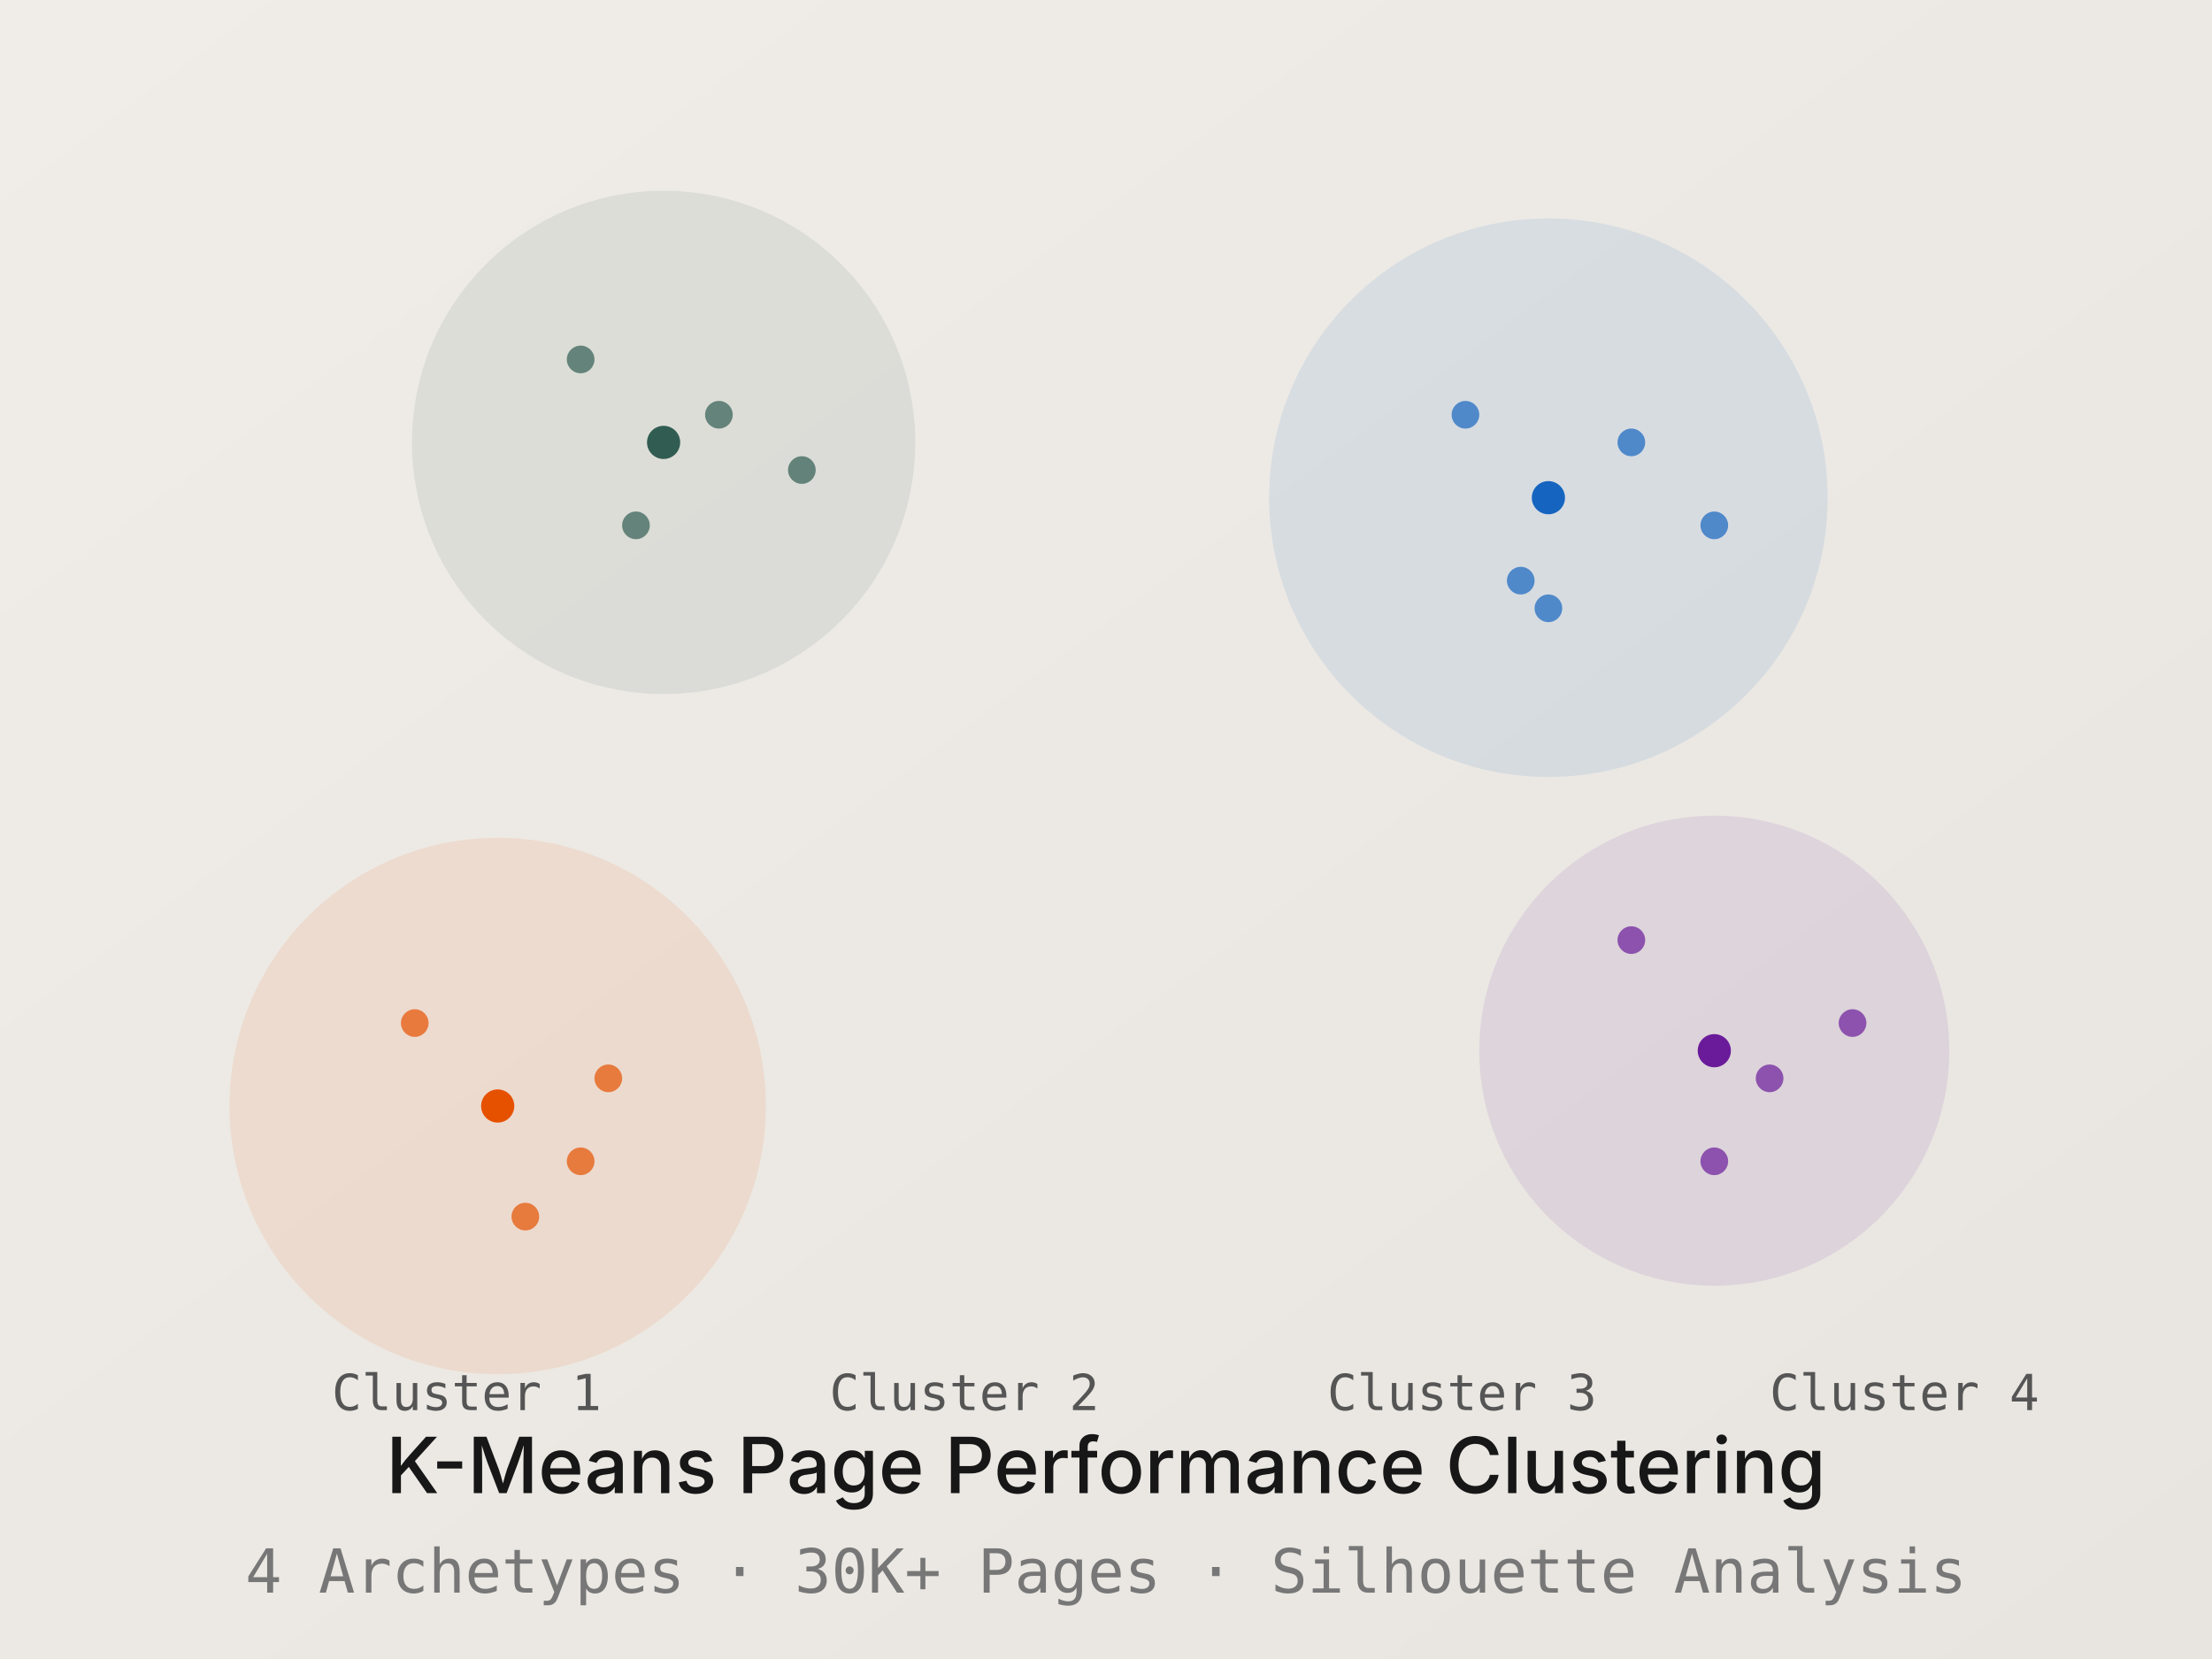
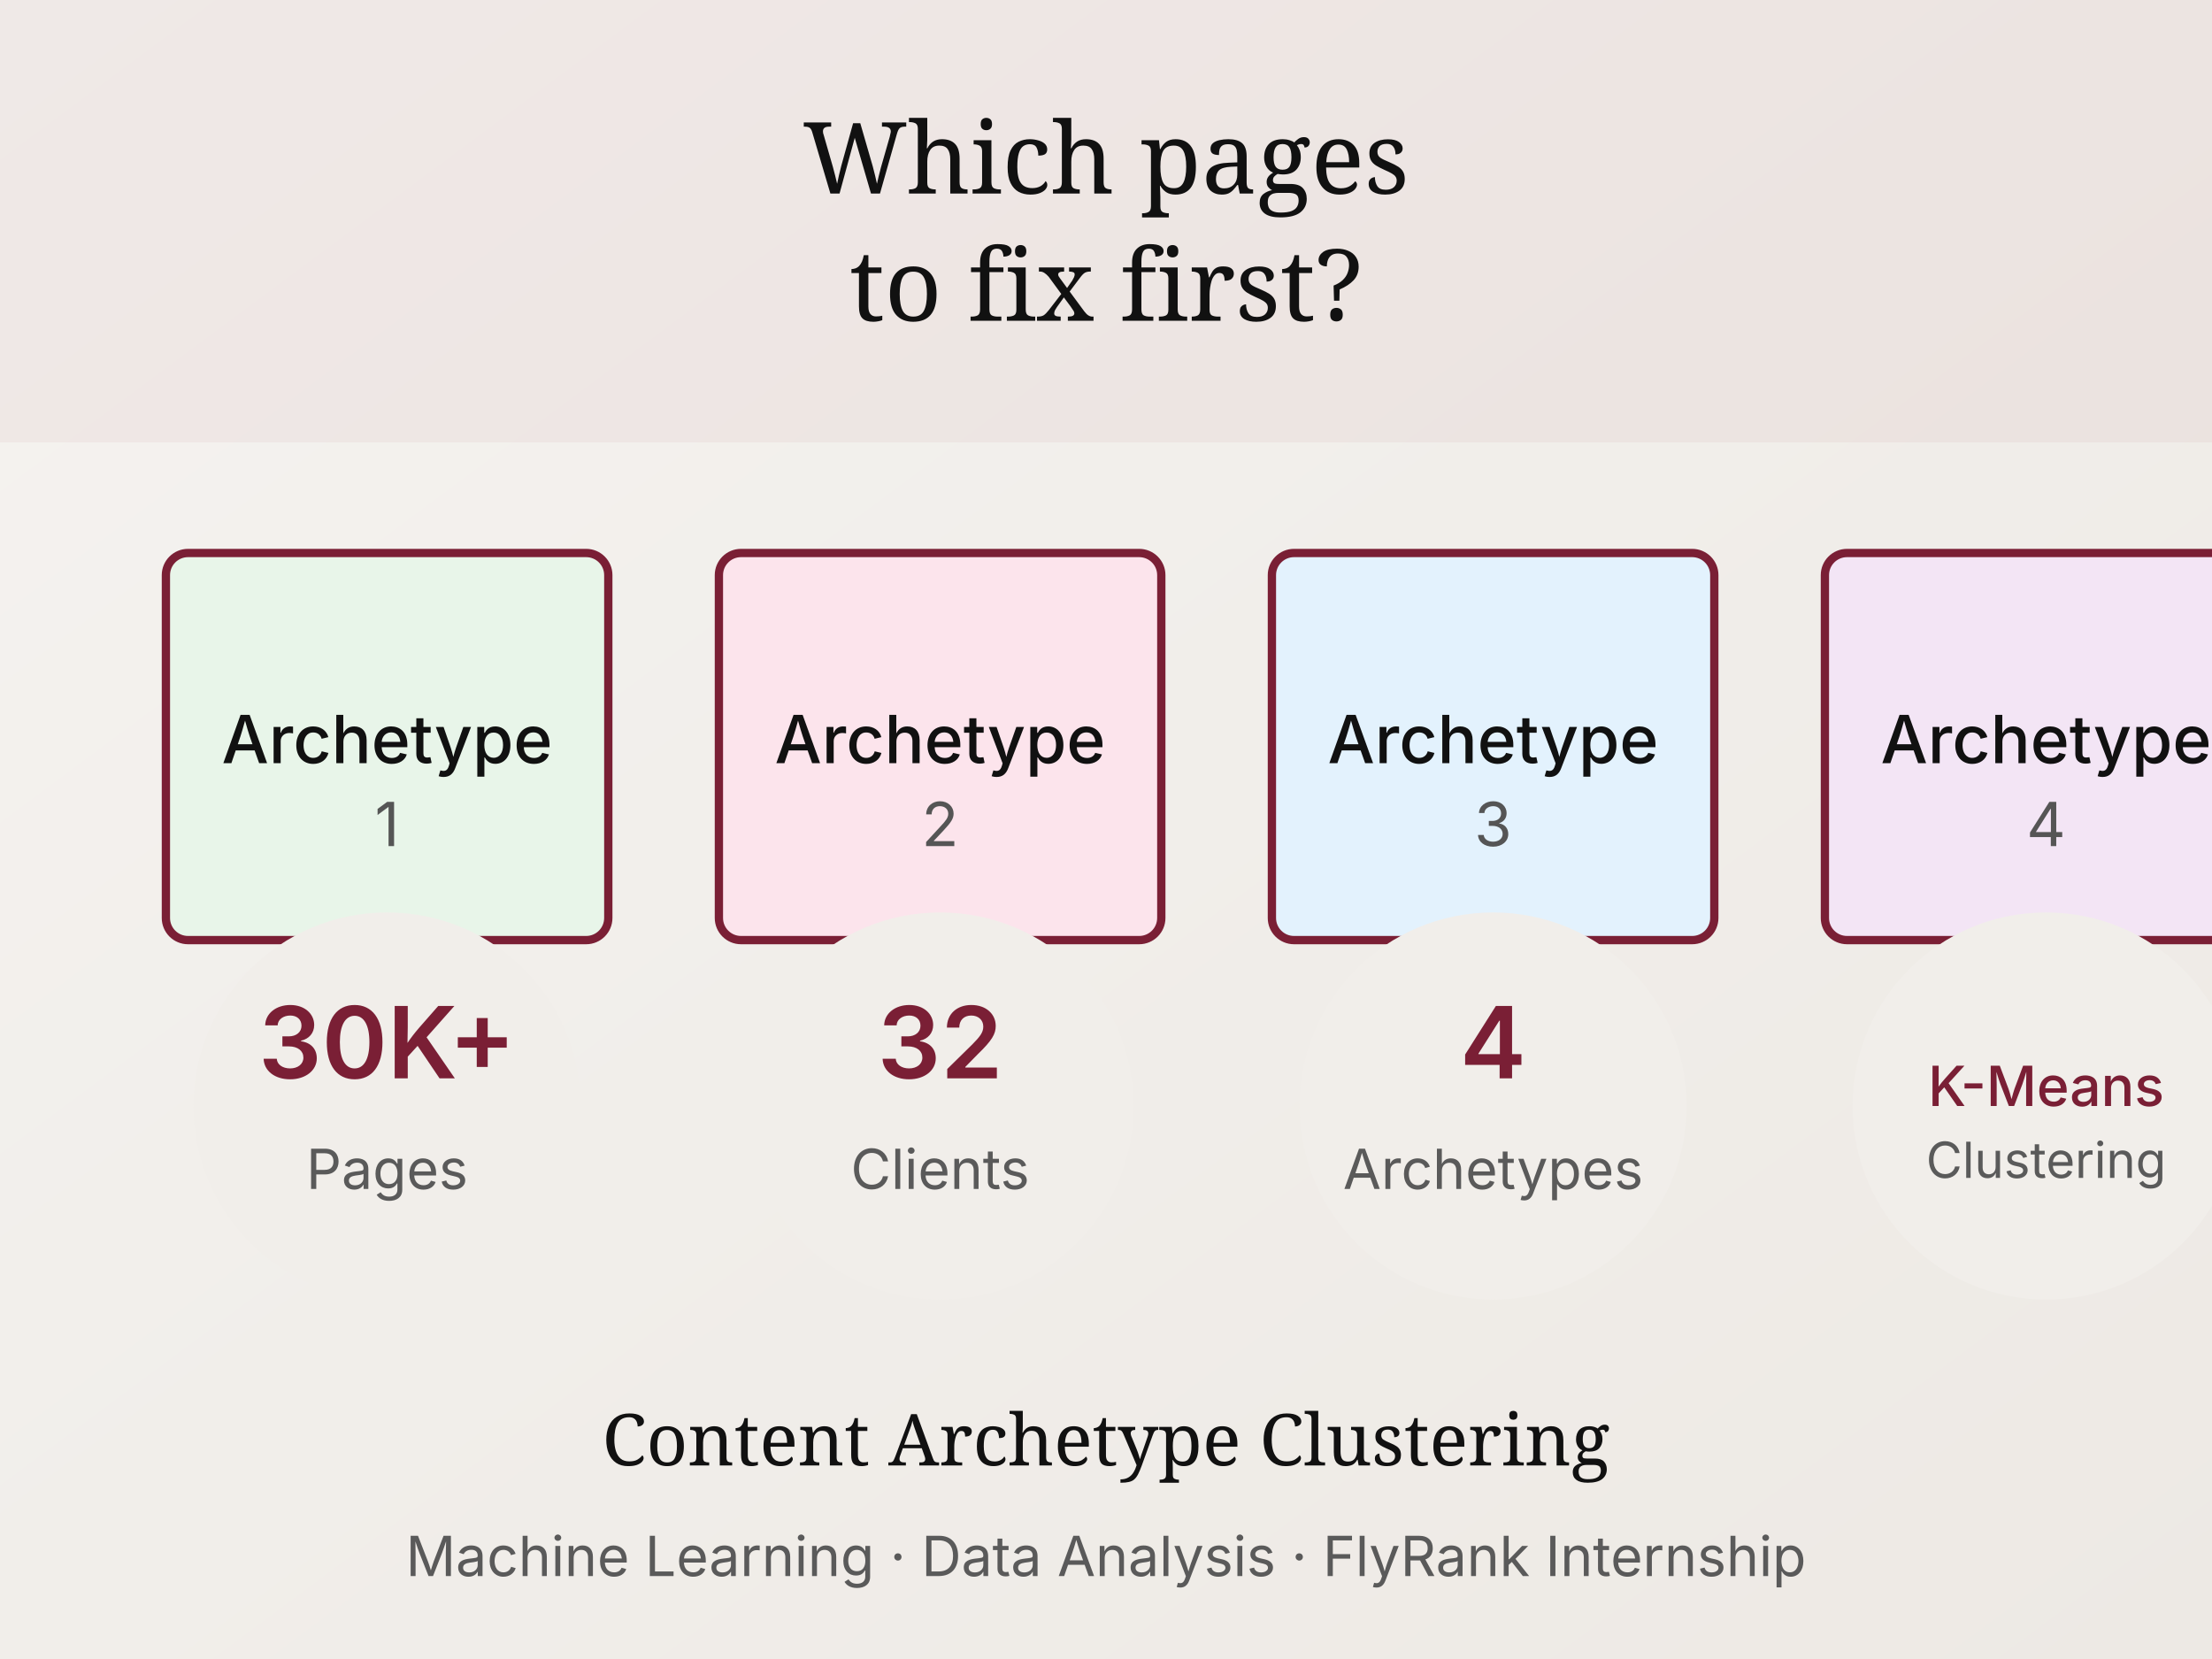
<svg xmlns="http://www.w3.org/2000/svg" viewBox="0 0 400 300">
  <defs>
-     <linearGradient id="grad-flyrank" x1="0%" y1="0%" x2="100%" y2="100%">
-       <stop offset="0%" style="stop-color:#f0ede8;stop-opacity:1" />
-       <stop offset="100%" style="stop-color:#e8e5e0;stop-opacity:1" />
+     <linearGradient id="grad-flyrank-bg" x1="0%" y1="0%" x2="100%" y2="100%">
+       <stop offset="0%" style="stop-color:#f5f3f0;stop-opacity:1" />
+       <stop offset="100%" style="stop-color:#ede9e4;stop-opacity:1" />
    </linearGradient>
  </defs>
-   <rect width="400" height="300" fill="url(#grad-flyrank)" />
+   <rect width="400" height="300" fill="url(#grad-flyrank-bg)" />
  <g>
-     <circle cx="120" cy="80" r="45" fill="#315c52" opacity="0.1" stroke="#315c52" stroke-width="1" />
-     <circle cx="120" cy="80" r="3" fill="#315c52" />
-     <circle cx="280" cy="90" r="50" fill="#1565c0" opacity="0.1" stroke="#1565c0" stroke-width="1" />
-     <circle cx="280" cy="90" r="3" fill="#1565c0" />
-     <circle cx="90" cy="200" r="48" fill="#e65100" opacity="0.1" stroke="#e65100" stroke-width="1" />
-     <circle cx="90" cy="200" r="3" fill="#e65100" />
-     <circle cx="310" cy="190" r="42" fill="#6a1b9a" opacity="0.1" stroke="#6a1b9a" stroke-width="1" />
-     <circle cx="310" cy="190" r="3" fill="#6a1b9a" />
+     <rect x="0" y="0" width="400" height="80" fill="#7a1f35" opacity="0.05" />
+     <text x="200" y="35" font-family="Fraunces, serif" font-size="18" font-weight="500" text-anchor="middle" fill="#111111">
+       Which pages
+     </text>
+     <text x="200" y="58" font-family="Fraunces, serif" font-size="18" font-weight="500" text-anchor="middle" fill="#111111">
+       to fix first?
+     </text>
  </g>
-   <circle cx="105" cy="65" r="2.5" fill="#315c52" opacity="0.7" />
-   <circle cx="130" cy="75" r="2.5" fill="#315c52" opacity="0.7" />
-   <circle cx="115" cy="95" r="2.5" fill="#315c52" opacity="0.7" />
-   <circle cx="145" cy="85" r="2.5" fill="#315c52" opacity="0.7" />
-   <circle cx="265" cy="75" r="2.5" fill="#1565c0" opacity="0.7" />
-   <circle cx="295" cy="80" r="2.5" fill="#1565c0" opacity="0.7" />
-   <circle cx="280" cy="110" r="2.5" fill="#1565c0" opacity="0.7" />
-   <circle cx="310" cy="95" r="2.5" fill="#1565c0" opacity="0.7" />
-   <circle cx="275" cy="105" r="2.5" fill="#1565c0" opacity="0.7" />
-   <circle cx="75" cy="185" r="2.5" fill="#e65100" opacity="0.7" />
-   <circle cx="105" cy="210" r="2.5" fill="#e65100" opacity="0.7" />
-   <circle cx="95" cy="220" r="2.5" fill="#e65100" opacity="0.7" />
-   <circle cx="110" cy="195" r="2.5" fill="#e65100" opacity="0.7" />
-   <circle cx="295" cy="170" r="2.5" fill="#6a1b9a" opacity="0.7" />
-   <circle cx="320" cy="195" r="2.5" fill="#6a1b9a" opacity="0.7" />
-   <circle cx="310" cy="210" r="2.5" fill="#6a1b9a" opacity="0.7" />
-   <circle cx="335" cy="185" r="2.5" fill="#6a1b9a" opacity="0.7" />
-   <g font-family="DM Mono, monospace" font-size="9" fill="#555">
-     <text x="60" y="255">Cluster 1</text>
-     <text x="150" y="255">Cluster 2</text>
-     <text x="240" y="255">Cluster 3</text>
-     <text x="320" y="255">Cluster 4</text>
+   <g>
+     <rect x="30" y="100" width="80" height="70" fill="#e8f5e9" stroke="#7a1f35" stroke-width="1.5" rx="4" />
+     <rect x="130" y="100" width="80" height="70" fill="#fce4ec" stroke="#7a1f35" stroke-width="1.5" rx="4" />
+     <rect x="230" y="100" width="80" height="70" fill="#e3f2fd" stroke="#7a1f35" stroke-width="1.5" rx="4" />
+     <rect x="330" y="100" width="80" height="70" fill="#f3e5f5" stroke="#7a1f35" stroke-width="1.5" rx="4" />
+     <text x="70" y="138" font-family="Inter, sans-serif" font-size="12" font-weight="500" text-anchor="middle" fill="#111111">
+       Archetype
+     </text>
+     <text x="70" y="153" font-family="Inter, sans-serif" font-size="11" text-anchor="middle" fill="#555">
+       1
+     </text>
+     <text x="170" y="138" font-family="Inter, sans-serif" font-size="12" font-weight="500" text-anchor="middle" fill="#111111">
+       Archetype
+     </text>
+     <text x="170" y="153" font-family="Inter, sans-serif" font-size="11" text-anchor="middle" fill="#555">
+       2
+     </text>
+     <text x="270" y="138" font-family="Inter, sans-serif" font-size="12" font-weight="500" text-anchor="middle" fill="#111111">
+       Archetype
+     </text>
+     <text x="270" y="153" font-family="Inter, sans-serif" font-size="11" text-anchor="middle" fill="#555">
+       3
+     </text>
+     <text x="370" y="138" font-family="Inter, sans-serif" font-size="12" font-weight="500" text-anchor="middle" fill="#111111">
+       Archetype
+     </text>
+     <text x="370" y="153" font-family="Inter, sans-serif" font-size="11" text-anchor="middle" fill="#555">
+       4
+     </text>
  </g>
-   <text x="200" y="270" font-family="Inter, sans-serif" font-size="14" font-weight="500" text-anchor="middle" fill="#171717">
-     K-Means Page Performance Clustering
-   </text>
-   <text x="200" y="288" font-family="DM Mono, monospace" font-size="11" text-anchor="middle" fill="#777">
-     4 Archetypes · 30K+ Pages · Silhouette Analysis
-   </text>
+   <g font-family="Inter, sans-serif">
+     <circle cx="70" cy="200" r="35" fill="#f1eeea" />
+     <text x="70" y="195" font-size="18" font-weight="600" text-anchor="middle" fill="#7a1f35">30K+</text>
+     <text x="70" y="215" font-size="10" text-anchor="middle" fill="#5a5a5a">Pages</text>
+     <circle cx="170" cy="200" r="35" fill="#f1eeea" />
+     <text x="170" y="195" font-size="18" font-weight="600" text-anchor="middle" fill="#7a1f35">32</text>
+     <text x="170" y="215" font-size="10" text-anchor="middle" fill="#5a5a5a">Clients</text>
+     <circle cx="270" cy="200" r="35" fill="#f1eeea" />
+     <text x="270" y="195" font-size="18" font-weight="600" text-anchor="middle" fill="#7a1f35">4</text>
+     <text x="270" y="215" font-size="10" text-anchor="middle" fill="#5a5a5a">Archetypes</text>
+     <circle cx="370" cy="200" r="35" fill="#f1eeea" />
+     <text x="370" y="200" font-size="10" font-weight="500" text-anchor="middle" fill="#7a1f35">K-Means</text>
+     <text x="370" y="213" font-size="9" text-anchor="middle" fill="#5a5a5a">Clustering</text>
+   </g>
+   <g>
+     <text x="200" y="265" font-family="Fraunces, serif" font-size="13" font-weight="500" text-anchor="middle" fill="#111111">
+       Content Archetype Clustering
+     </text>
+     <text x="200" y="285" font-family="Inter, sans-serif" font-size="10" text-anchor="middle" fill="#5a5a5a">
+       Machine Learning · Data Analysis · FlyRank Internship
+     </text>
+   </g>
</svg>
